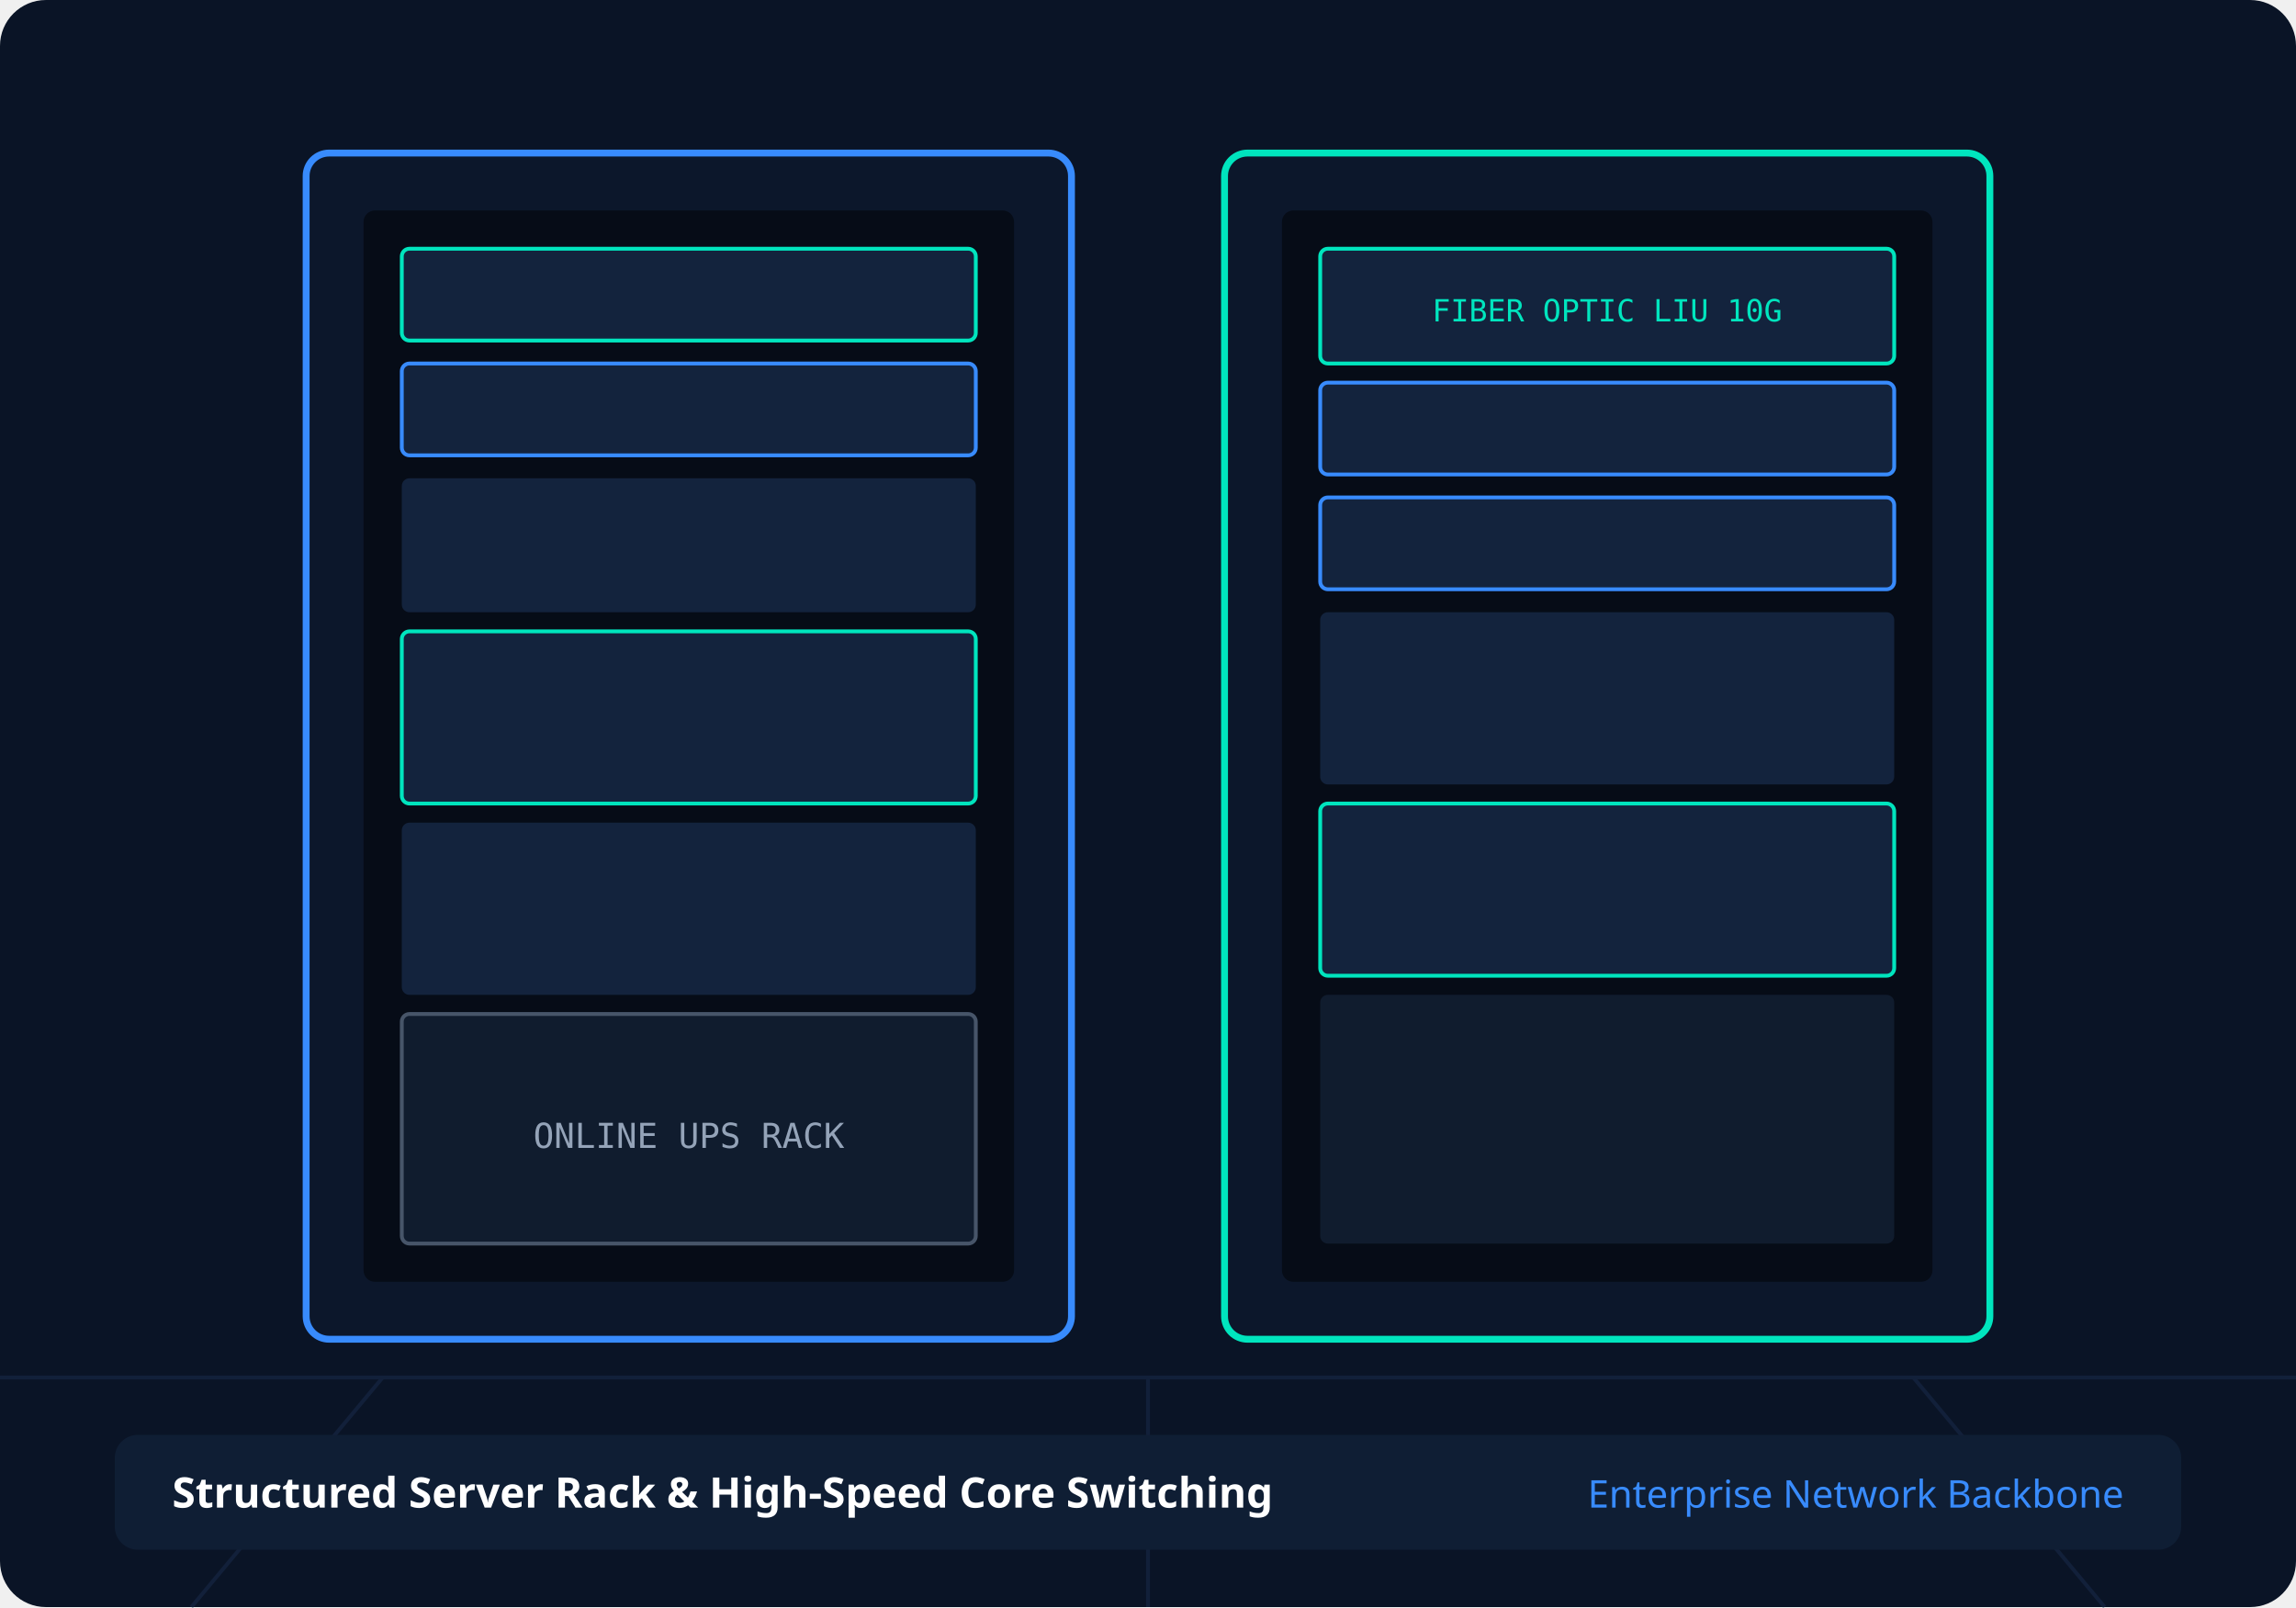
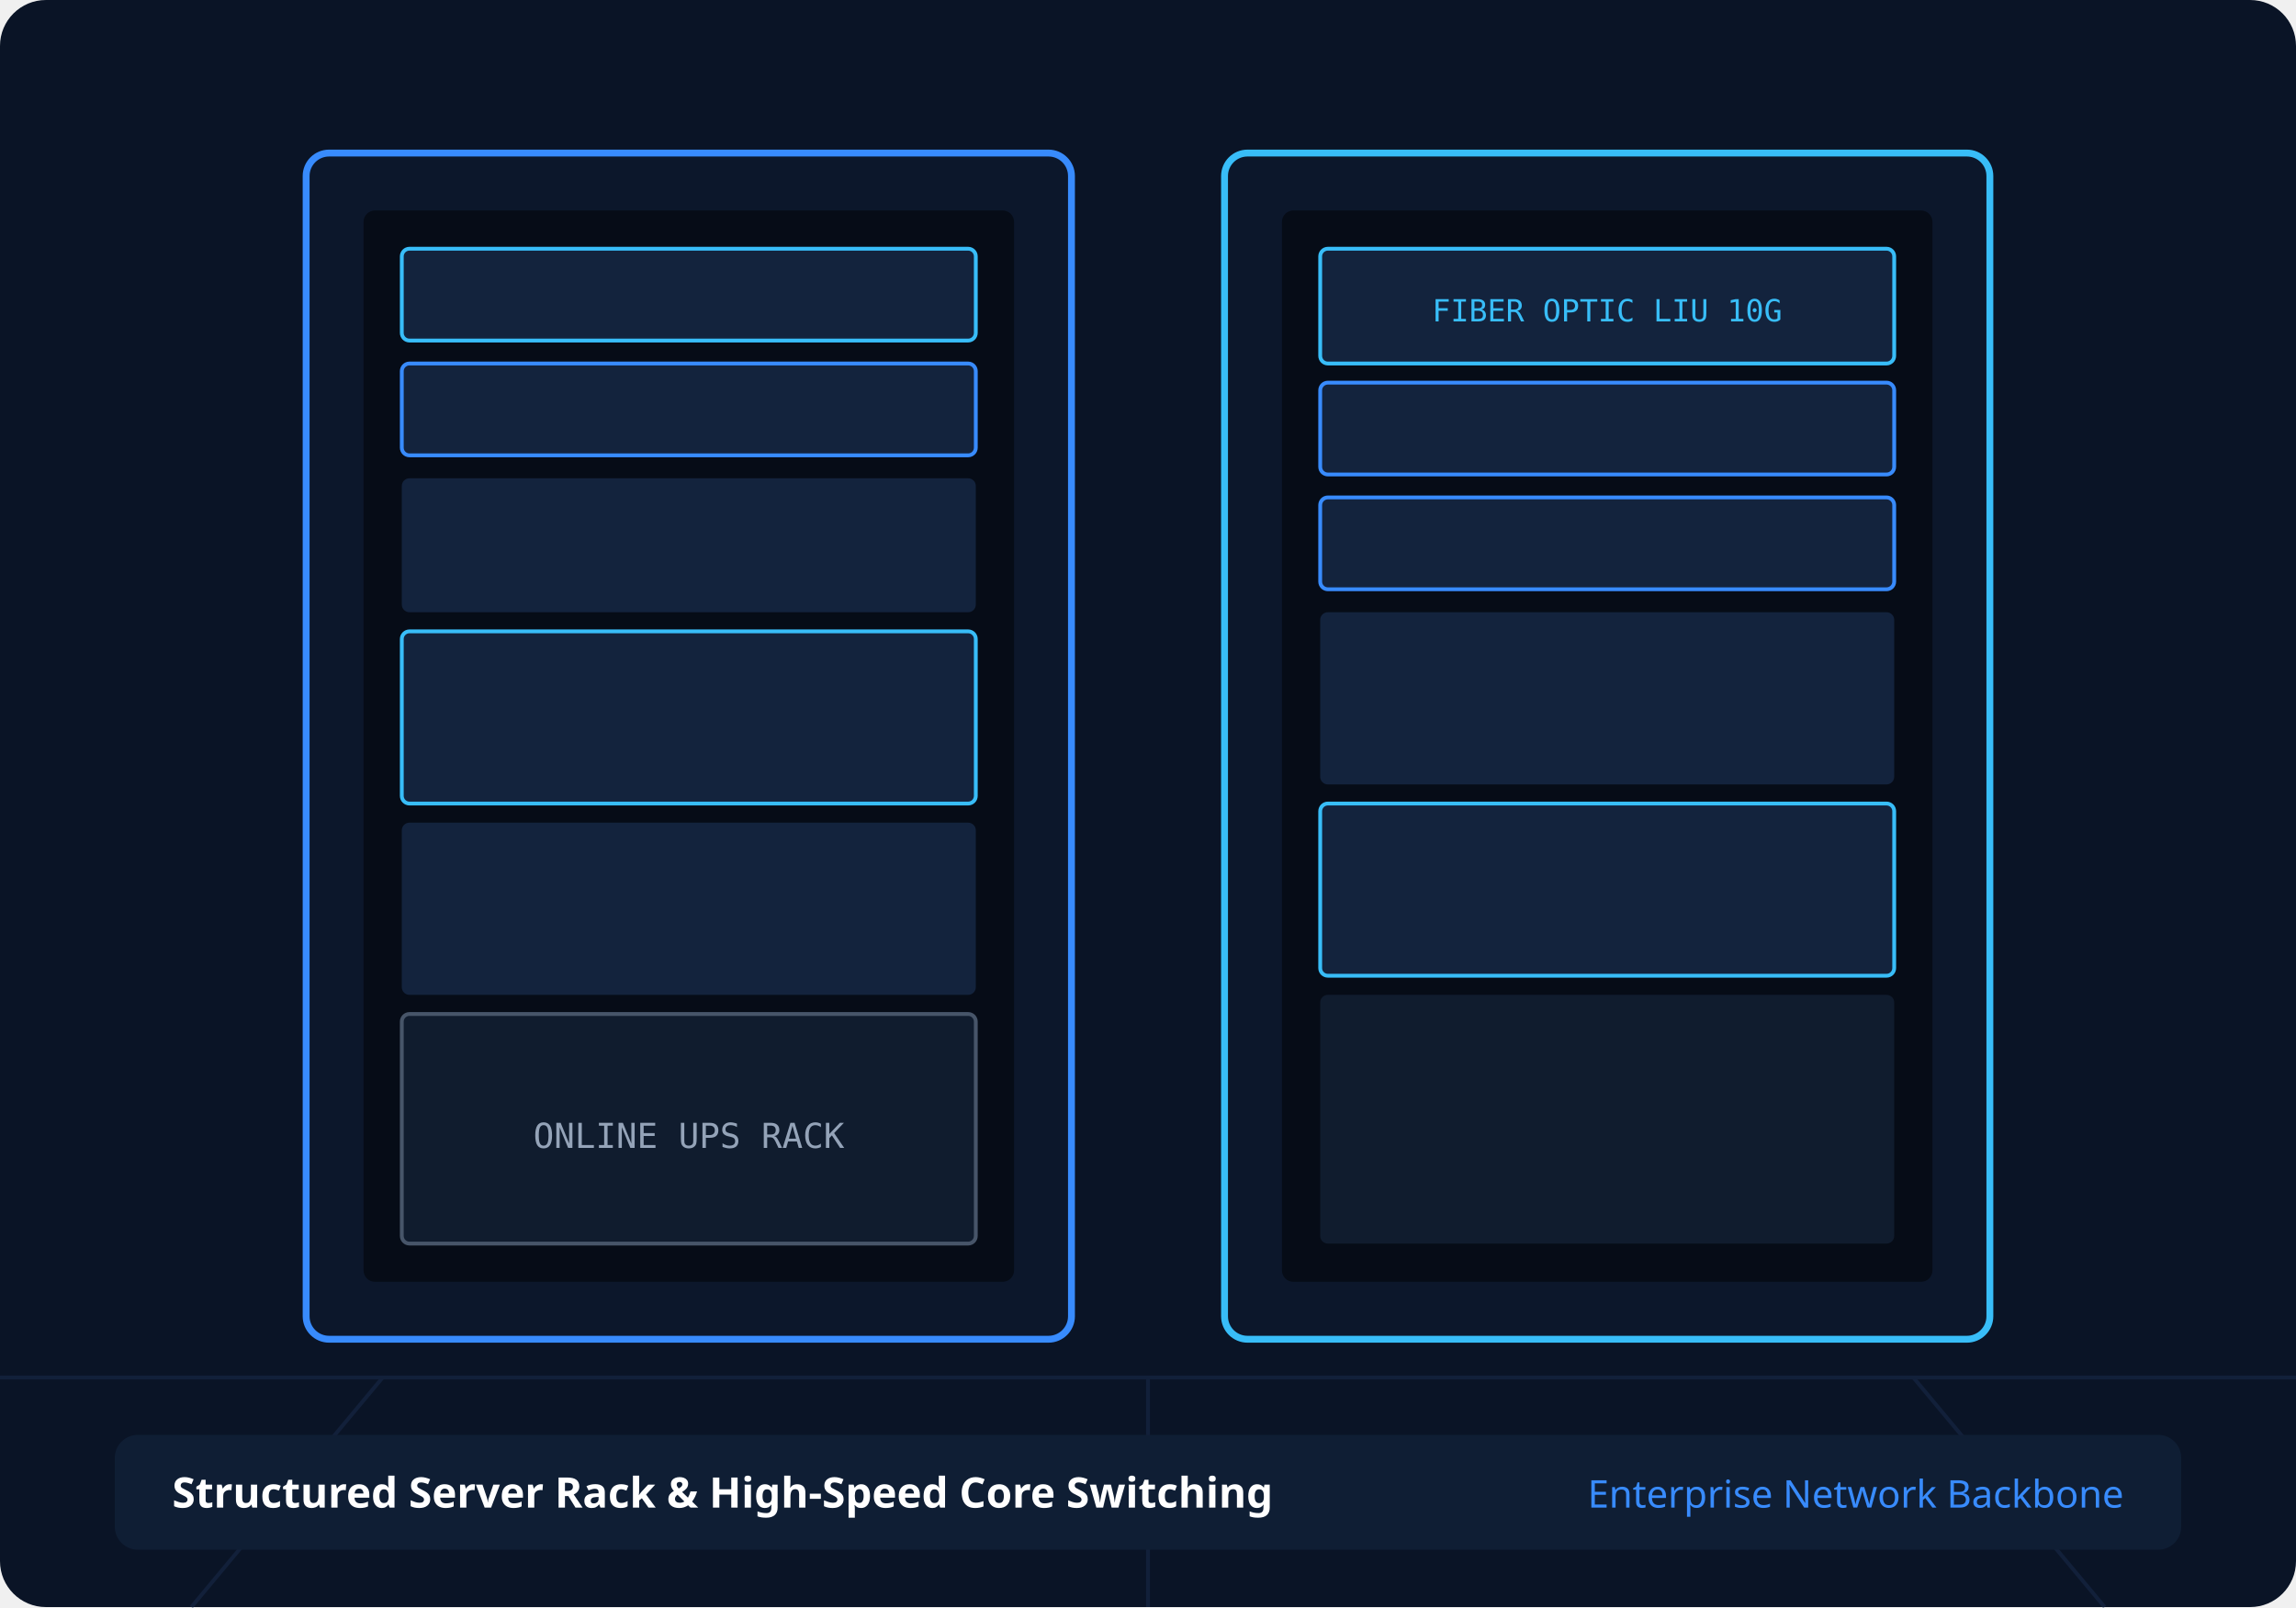
<svg xmlns="http://www.w3.org/2000/svg" viewBox="0 0 600 420" fill="none">
  <rect width="600" height="420" rx="12" fill="#0A1426" />
  <g transform="translate(80, 40)">
    <rect width="200" height="310" rx="6" fill="#0C172B" stroke="#388BFD" stroke-width="1.8" />
    <rect x="15" y="15" width="170" height="280" rx="3" fill="#060C17" />
-     <rect x="25" y="25" width="150" height="24" rx="2" fill="#13233D" stroke="#00E5BE" />
+     <rect x="25" y="25" width="150" height="24" rx="2" fill="#13233D" stroke="#38BDF8" />
    <rect x="25" y="55" width="150" height="24" rx="2" fill="#13233D" stroke="#388BFD" />
    <rect x="25" y="85" width="150" height="35" rx="2" fill="#13233D" />
-     <rect x="25" y="125" width="150" height="45" rx="2" fill="#13233D" stroke="#00E5BE" />
+     <rect x="25" y="125" width="150" height="45" rx="2" fill="#13233D" stroke="#38BDF8" />
    <rect x="25" y="175" width="150" height="45" rx="2" fill="#13233D" />
    <rect x="25" y="225" width="150" height="60" rx="2" fill="#101C2E" stroke="#475569" />
    <text x="100" y="260" fill="#94A3B8" font-family="monospace" font-size="9" text-anchor="middle">ONLINE UPS RACK</text>
  </g>
  <g transform="translate(320, 40)">
-     <rect width="200" height="310" rx="6" fill="#0C172B" stroke="#00E5BE" stroke-width="1.8" />
+     <rect width="200" height="310" rx="6" fill="#0C172B" stroke="#38BDF8" stroke-width="1.8" />
    <rect x="15" y="15" width="170" height="280" rx="3" fill="#060C17" />
-     <rect x="25" y="25" width="150" height="30" rx="2" fill="#13233D" stroke="#00E5BE" />
-     <text x="100" y="44" fill="#00E5BE" font-family="monospace" font-size="8" text-anchor="middle">FIBER OPTIC LIU 10G</text>
+     <rect x="25" y="25" width="150" height="30" rx="2" fill="#13233D" stroke="#38BDF8" />
+     <text x="100" y="44" fill="#38BDF8" font-family="monospace" font-size="8" text-anchor="middle">FIBER OPTIC LIU 10G</text>
    <rect x="25" y="60" width="150" height="24" rx="2" fill="#13233D" stroke="#388BFD" />
    <rect x="25" y="90" width="150" height="24" rx="2" fill="#13233D" stroke="#388BFD" />
    <rect x="25" y="120" width="150" height="45" rx="2" fill="#13233D" />
-     <rect x="25" y="170" width="150" height="45" rx="2" fill="#13233D" stroke="#00E5BE" />
+     <rect x="25" y="170" width="150" height="45" rx="2" fill="#13233D" stroke="#38BDF8" />
    <rect x="25" y="220" width="150" height="65" rx="2" fill="#101C2E" />
  </g>
  <g stroke="#1E3258" stroke-width="1" opacity="0.4">
    <line x1="0" y1="360" x2="600" y2="360" />
    <line x1="100" y1="360" x2="50" y2="420" />
    <line x1="300" y1="360" x2="300" y2="420" />
    <line x1="500" y1="360" x2="550" y2="420" />
  </g>
  <rect x="30" y="375" width="540" height="30" rx="6" fill="#0F1E34" />
  <text x="45" y="394" fill="#FFFFFF" font-family="'Plus Jakarta Sans', sans-serif" font-size="11" font-weight="700">Structured Server Rack &amp; High-Speed Core Switching</text>
  <text x="555" y="394" fill="#388BFD" font-family="'Plus Jakarta Sans', sans-serif" font-size="10" text-anchor="end">Enterprise Network Backbone</text>
</svg>
